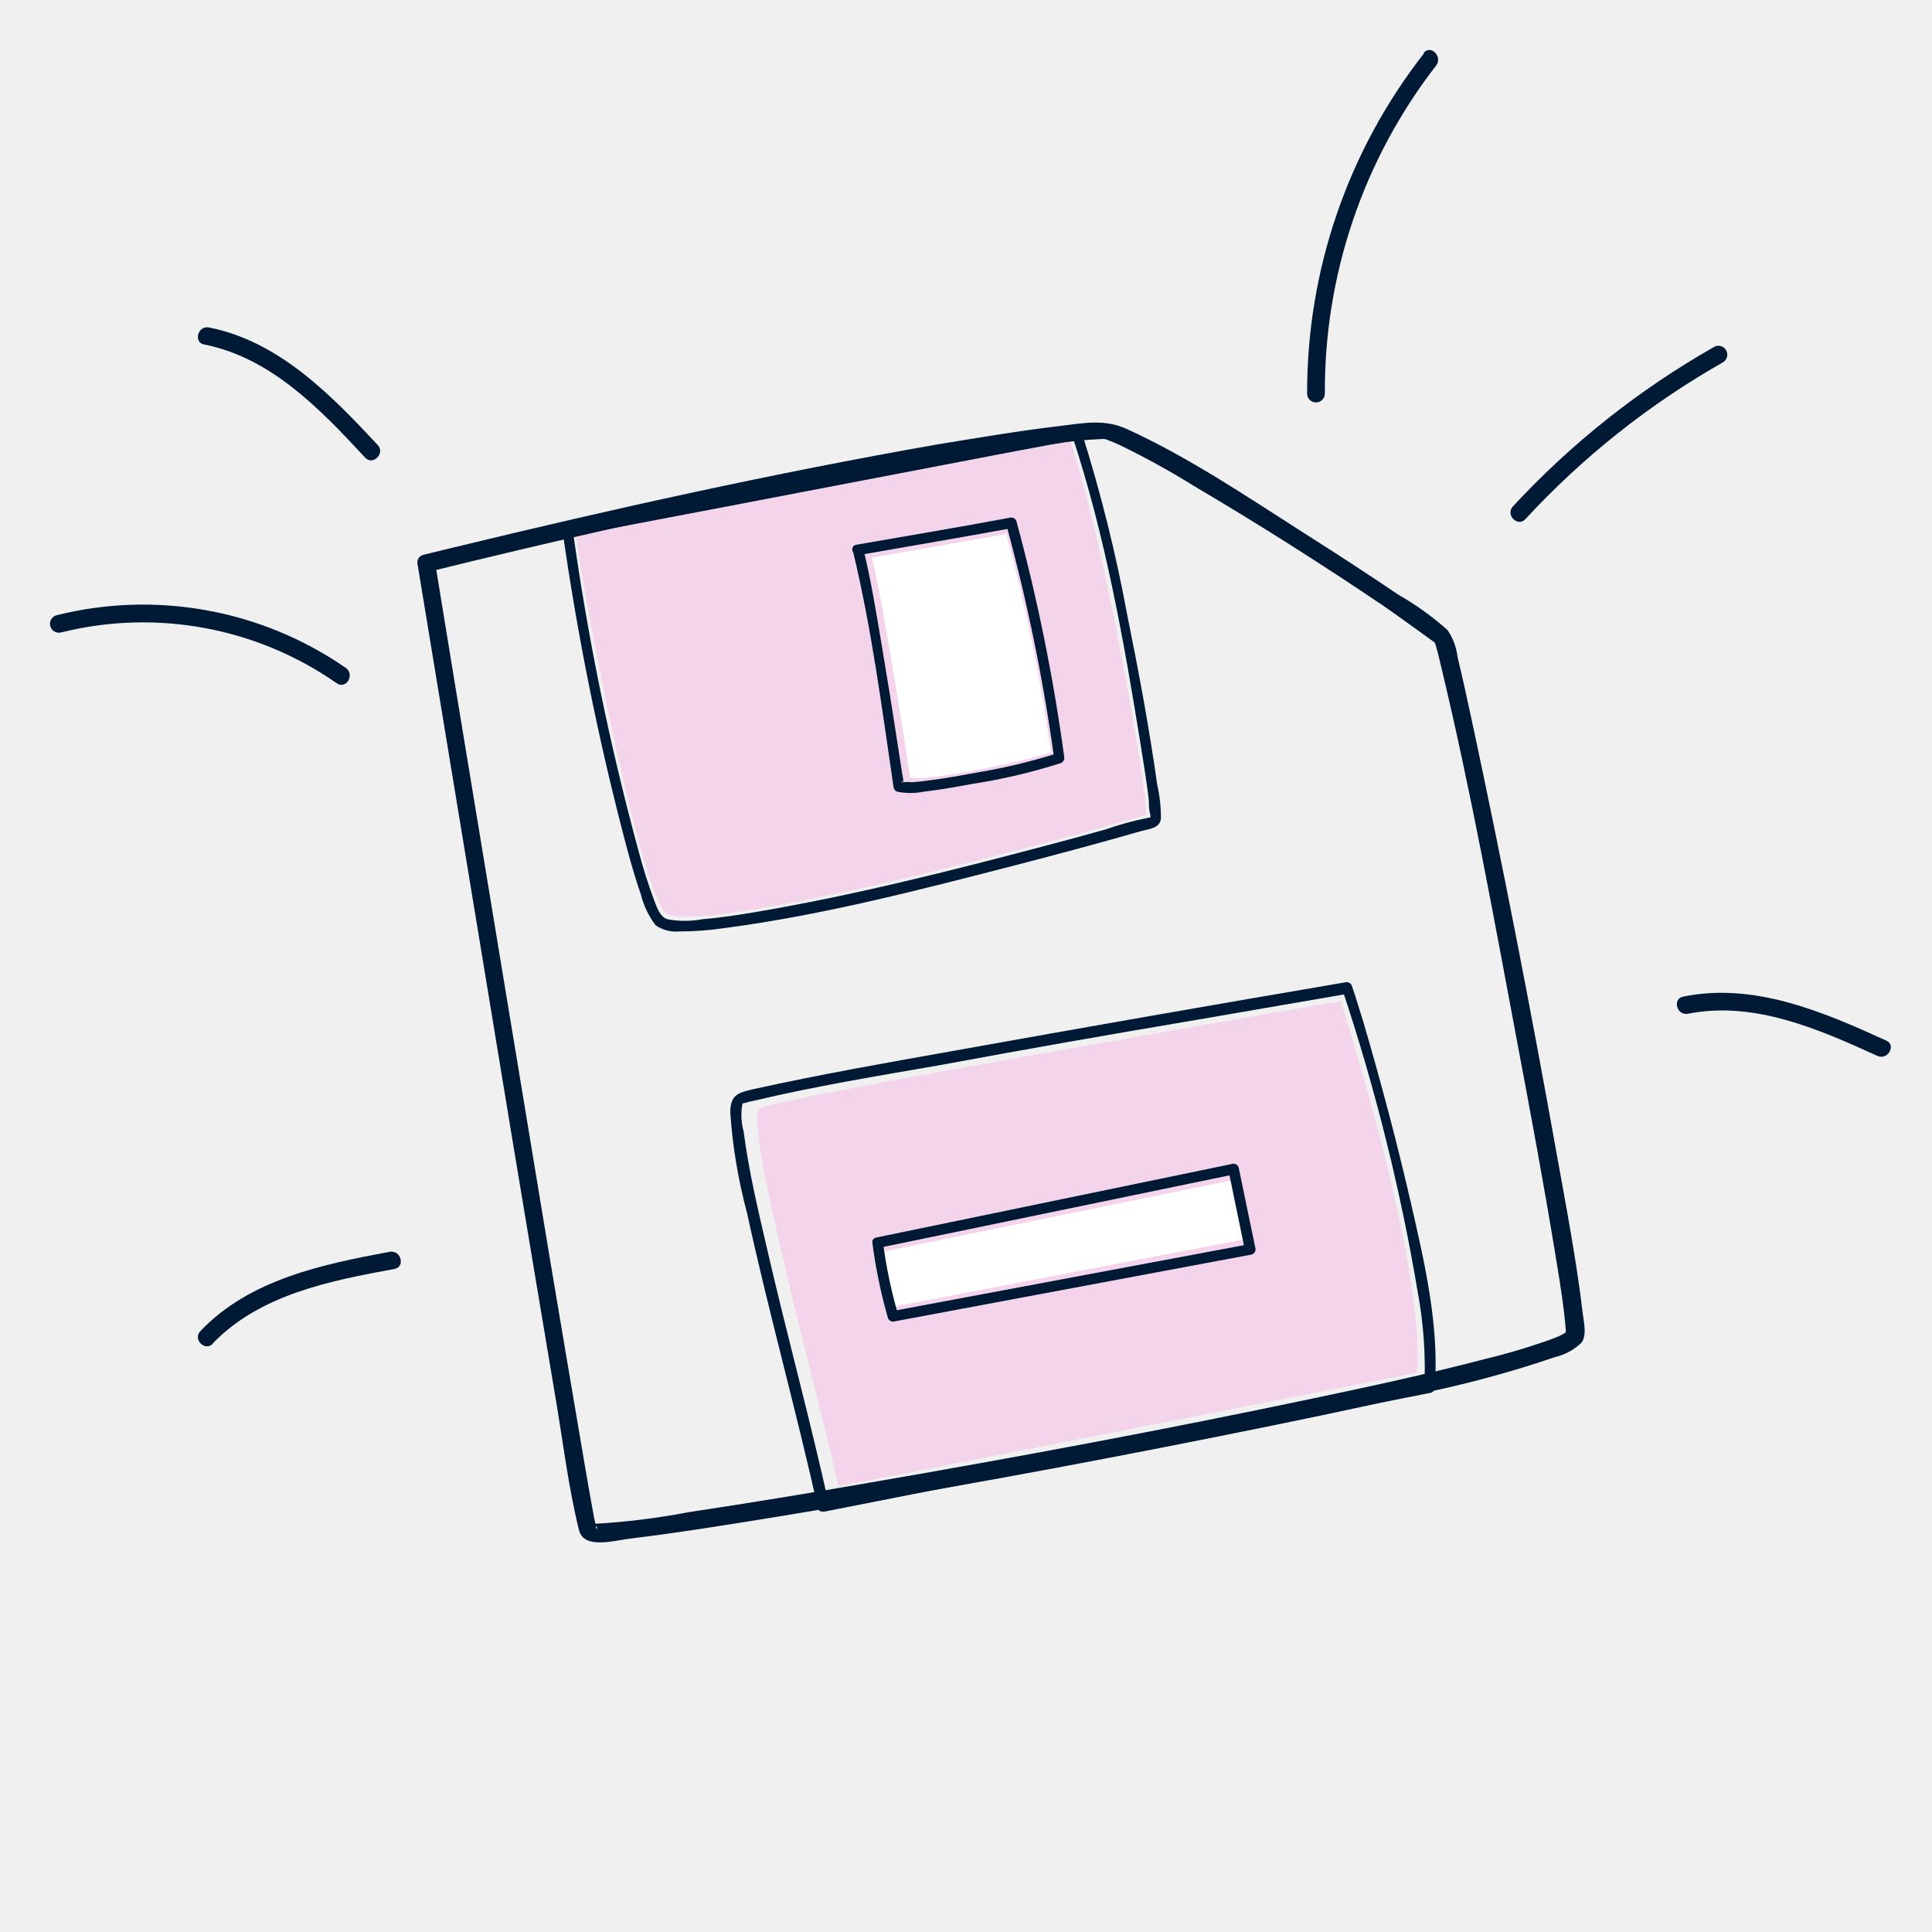
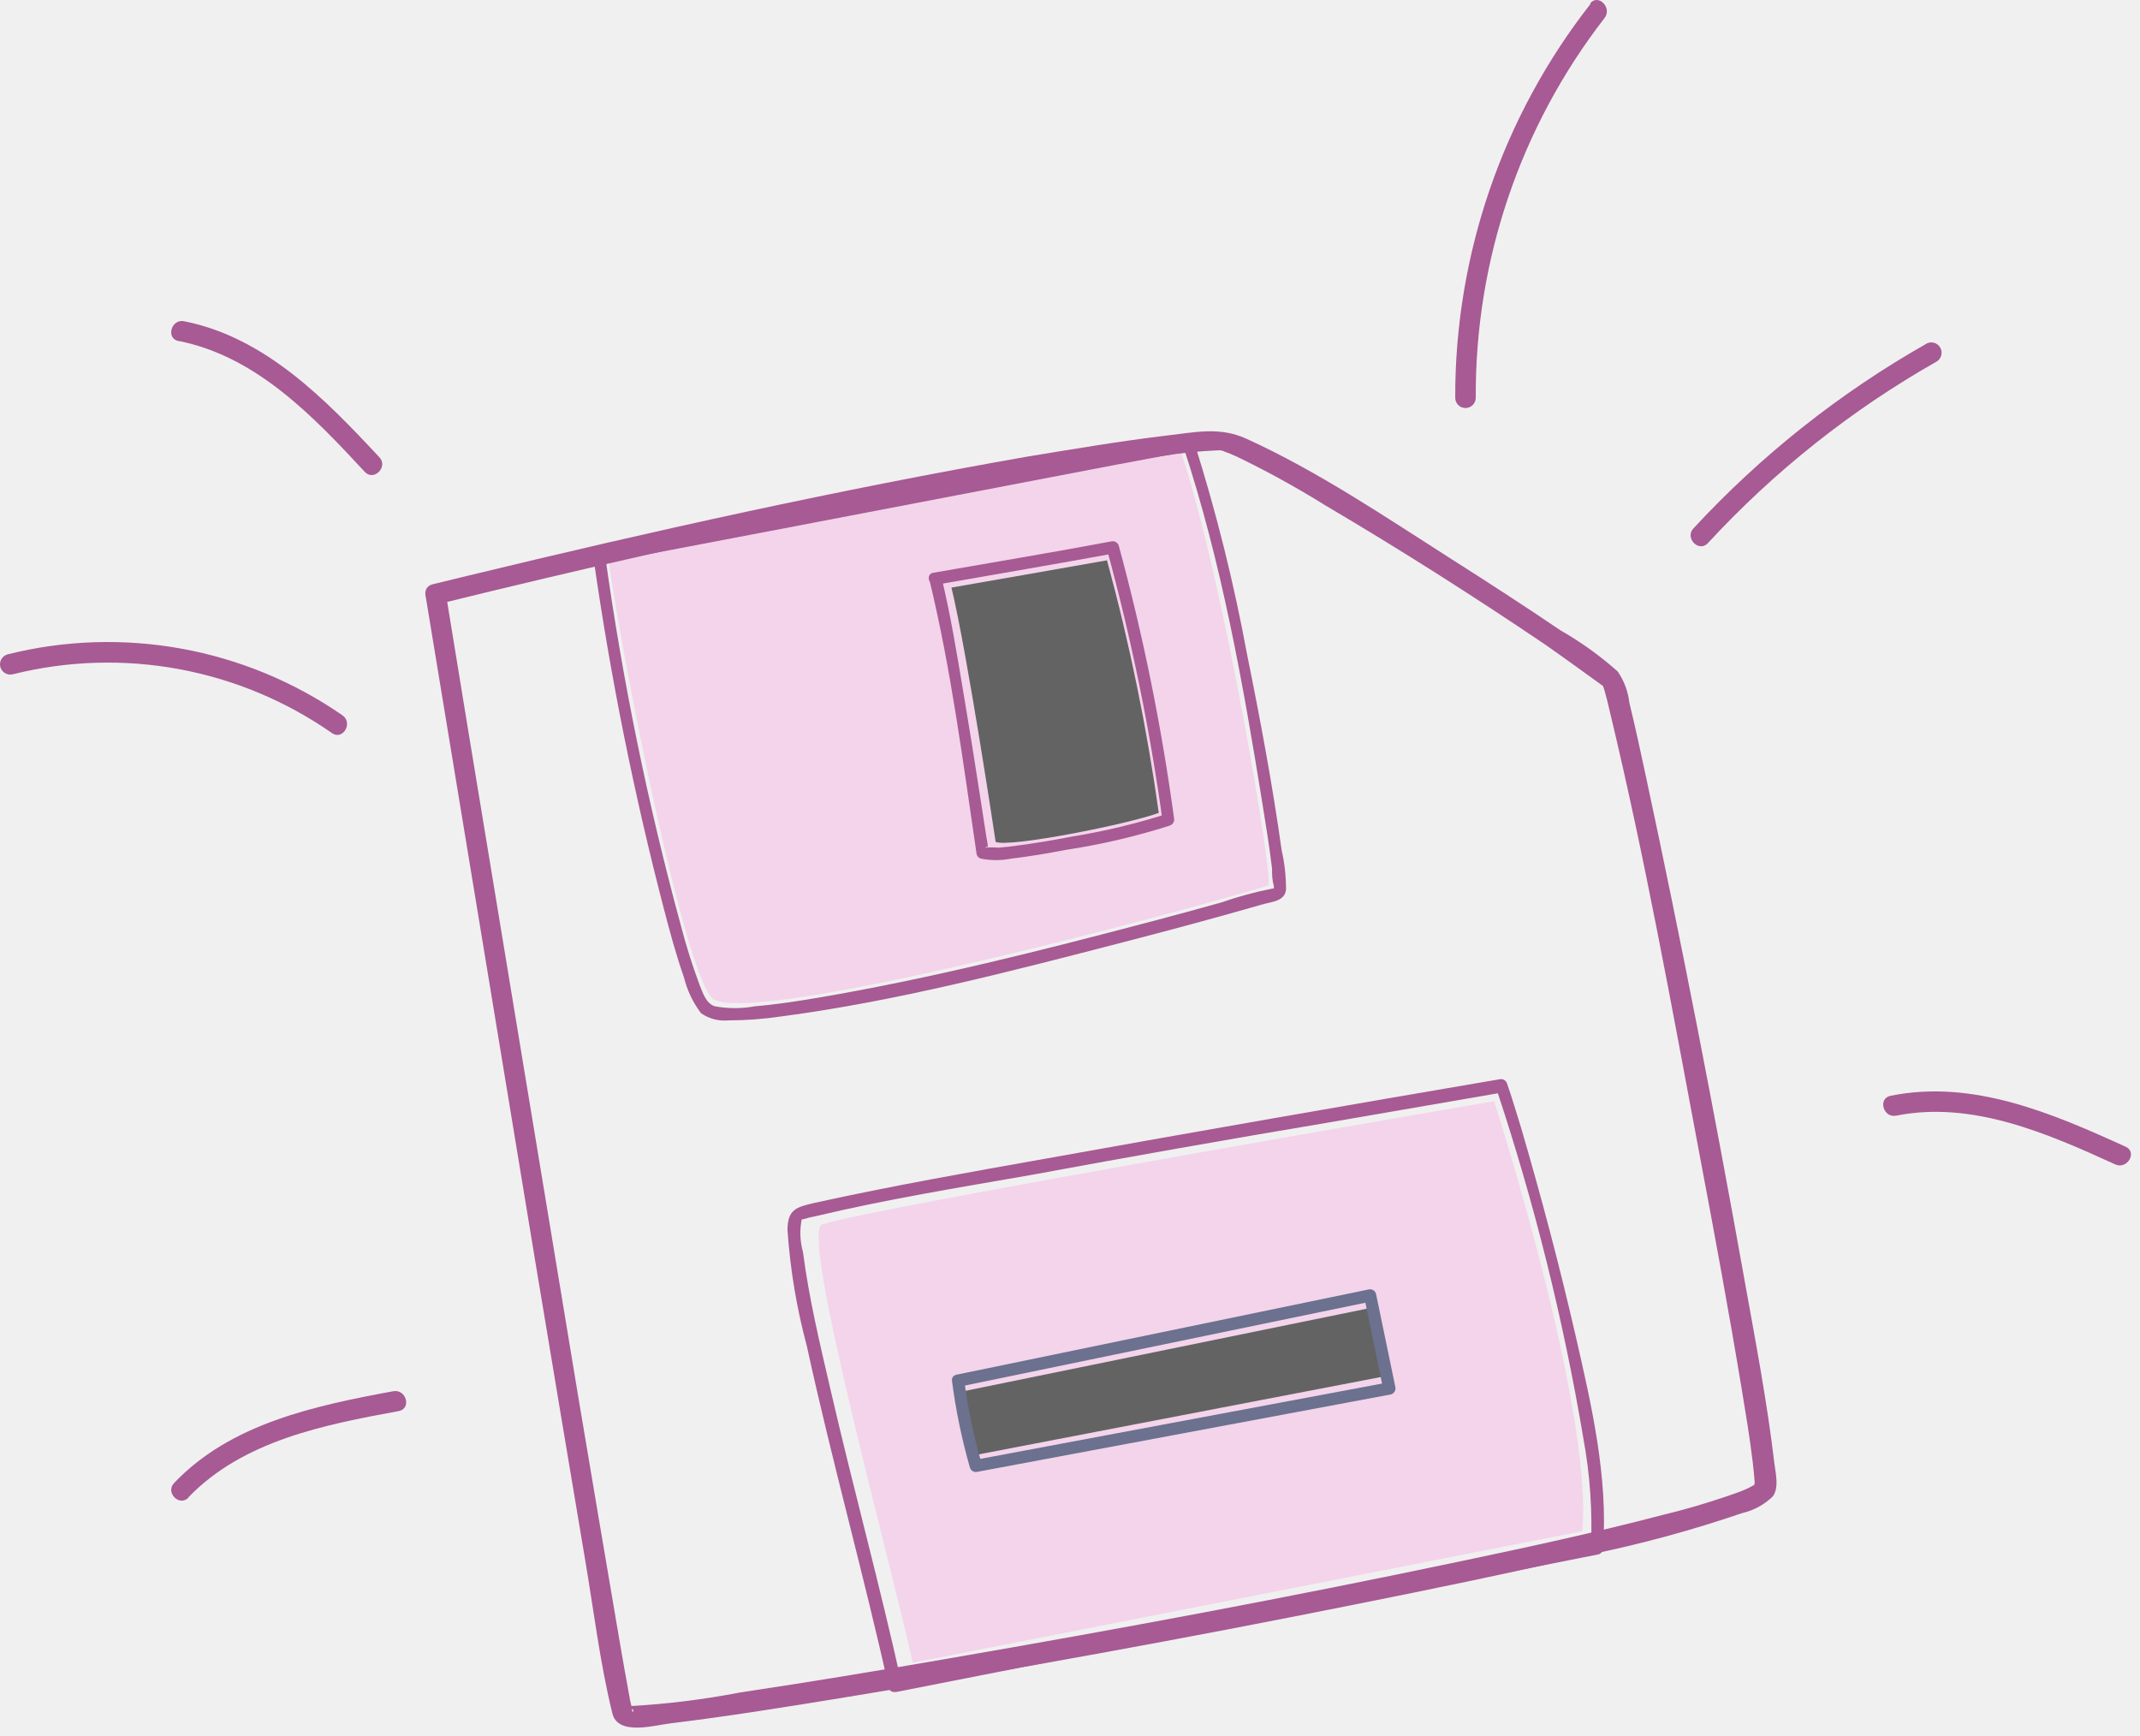
- <svg xmlns="http://www.w3.org/2000/svg" width="116" height="116" viewBox="0 0 116 116" fill="none">
-   <path d="M50.346 89.243C49.238 84.192 44.493 66.893 45.636 66.51C47.995 65.686 80.496 60.116 80.496 60.116C80.496 60.116 85.646 76.043 85.071 82.423L50.346 89.243Z" fill="#F3D4EB" />
-   <path d="M34.533 31.842C35.336 37.568 38.654 54.248 40.074 54.873C42.767 56.06 64.136 50.348 68.789 48.927C69.087 48.835 66.522 33.157 64.178 26.195L34.533 31.842Z" fill="#F3D4EB" />
-   <path d="M25.084 33.959C26.979 45.453 28.873 56.948 30.767 68.442C31.62 73.576 32.477 78.707 33.339 83.836C33.794 86.493 34.113 89.228 34.76 91.857C35.037 93.043 36.891 92.496 37.758 92.39C40.734 92.027 43.697 91.551 46.659 91.068C55.563 89.61 64.433 87.995 73.271 86.223C77.37 85.406 81.469 84.561 85.539 83.616C88.186 83.07 90.796 82.358 93.354 81.485C93.955 81.347 94.508 81.047 94.952 80.618C95.286 80.164 95.101 79.432 95.037 78.913C94.661 75.731 94.057 72.562 93.489 69.408C91.933 60.706 90.242 51.989 88.381 43.315C88.104 42.022 87.827 40.736 87.514 39.451C87.449 38.869 87.242 38.313 86.91 37.831C86 37.019 85.007 36.304 83.948 35.7C82.094 34.442 80.218 33.227 78.329 32.027C74.876 29.825 71.367 27.445 67.63 25.747C66.273 25.136 65.03 25.413 63.574 25.584C61.116 25.875 58.672 26.294 56.235 26.692C46.531 28.397 36.891 30.528 27.286 32.858L25.439 33.306C24.772 33.469 25.056 34.499 25.724 34.336C33.031 32.531 40.372 30.874 47.746 29.363C52.868 28.319 58.018 27.303 63.218 26.663C64.199 26.501 65.188 26.399 66.181 26.358C66.296 26.348 66.411 26.37 66.515 26.422C66.728 26.5 66.934 26.585 67.14 26.678C68.711 27.435 70.241 28.277 71.722 29.2C75.601 31.487 79.416 33.91 83.145 36.431C84.161 37.142 85.134 37.852 86.122 38.563C86.228 38.641 86.122 38.563 86.122 38.513C86.164 38.612 86.193 38.726 86.228 38.825C86.328 39.188 86.42 39.536 86.505 39.927C88.324 47.492 89.709 55.186 91.144 62.83C91.912 66.893 92.665 70.957 93.339 75.035C93.545 76.285 93.758 77.542 93.908 78.807C93.95 79.162 93.986 79.517 94.014 79.872C94.004 79.96 94.004 80.048 94.014 80.135C93.972 80.036 94.114 79.965 94.071 79.958C94.028 79.951 94.071 79.958 93.936 80.05C93.814 80.121 93.689 80.185 93.56 80.242C93.361 80.334 92.906 80.498 92.586 80.604C91.478 80.981 90.349 81.314 89.212 81.584C85.766 82.487 82.286 83.24 78.805 83.971C69.974 85.833 61.102 87.488 52.207 89.022C48.613 89.647 45.004 90.244 41.395 90.784C39.493 91.152 37.568 91.389 35.634 91.495C35.037 91.495 36.095 91.573 35.804 91.807C35.778 91.601 35.738 91.397 35.683 91.196C35.484 90.131 35.3 89.065 35.115 87.992C34.4 83.796 33.69 79.595 32.984 75.39C31.08 63.895 29.181 52.397 27.286 40.893L26.107 33.675C25.994 33 24.971 33.291 25.084 33.959Z" fill="#001A36" />
-   <path d="M49.771 90.351C48.642 85.229 47.249 80.156 46.07 75.042C45.523 72.69 44.955 70.31 44.649 67.938C44.494 67.382 44.472 66.798 44.586 66.233C44.586 66.233 44.479 66.275 44.685 66.233C44.886 66.171 45.09 66.121 45.296 66.084C48.969 65.21 52.72 64.599 56.435 63.952C61.555 63.005 66.681 62.1 71.815 61.239C74.879 60.708 77.941 60.18 81.001 59.654L80.603 59.434C82.575 65.352 84.085 71.413 85.121 77.564C85.477 79.479 85.61 81.429 85.519 83.375L85.753 83.069L73.463 85.392L53.885 89.243L49.381 90.131C48.976 90.209 49.146 90.841 49.551 90.749L61.82 88.333L81.391 84.518L85.909 83.623C86.049 83.587 86.145 83.461 86.144 83.318C86.428 79.652 85.54 75.83 84.723 72.271C83.906 68.712 82.933 65.025 81.882 61.445C81.654 60.734 81.434 59.946 81.171 59.207C81.123 59.039 80.951 58.938 80.78 58.98C72.933 60.315 65.092 61.686 57.259 63.093C53.26 63.803 49.231 64.513 45.267 65.387C44.33 65.608 43.847 65.707 43.847 66.808C43.987 68.847 44.325 70.866 44.855 72.839C46.148 78.778 47.797 84.639 49.118 90.599C49.246 90.912 49.864 90.756 49.771 90.351Z" fill="#001A36" />
-   <path d="M52.861 75.184C53.013 76.297 53.251 77.396 53.572 78.473L74.99 74.353L74.28 70.801L52.861 75.184Z" fill="white" />
-   <path d="M52.35 33.476C53.16 36.794 54.644 46.668 54.644 46.668C55.355 46.974 61.542 45.745 63.105 45.162C62.486 40.744 61.589 36.368 60.42 32.062C59.411 32.247 52.35 33.476 52.35 33.476Z" fill="white" />
-   <path d="M33.794 32.013C34.665 38.105 35.877 44.143 37.424 50.099C37.737 51.307 38.064 52.515 38.476 53.694C38.642 54.369 38.944 55.002 39.364 55.555C39.779 55.843 40.282 55.974 40.785 55.925C41.705 55.924 42.624 55.855 43.534 55.719C49.508 54.93 55.419 53.382 61.244 51.876C63.66 51.25 66.068 50.604 68.462 49.915C68.973 49.766 69.641 49.751 69.705 49.141C69.707 48.454 69.631 47.77 69.478 47.102C69.002 43.699 68.369 40.317 67.687 36.957C67.004 33.251 66.093 29.59 64.96 25.996C64.908 25.826 64.734 25.727 64.562 25.768L54.282 27.743L37.829 30.89L34.022 31.601C33.617 31.672 33.787 32.311 34.192 32.212L44.507 30.244L60.967 27.09L64.768 26.379L64.377 26.159C66.359 32.155 67.489 38.52 68.49 44.736C68.668 45.837 68.845 46.938 68.98 48.047C68.98 48.338 68.98 48.657 69.073 48.934C69.073 49.02 69.073 49.133 69.073 49.204C69.016 49.062 69.35 49.048 68.959 49.098C68.074 49.273 67.203 49.51 66.352 49.808C65.168 50.14 63.984 50.462 62.8 50.774C57.074 52.288 51.298 53.751 45.459 54.745C44.365 54.93 43.271 55.101 42.163 55.193C41.472 55.321 40.764 55.321 40.074 55.193C39.612 55.044 39.449 54.483 39.271 54.042C38.902 53.051 38.584 52.041 38.319 51.016C36.603 44.712 35.291 38.306 34.391 31.835C34.391 31.437 33.737 31.608 33.794 32.013Z" fill="#001A36" />
-   <path d="M51.214 33.1C52.343 37.767 52.961 42.591 53.657 47.308C53.685 47.417 53.769 47.503 53.878 47.535C54.398 47.638 54.934 47.638 55.455 47.535C56.414 47.421 57.373 47.258 58.296 47.08C60.119 46.804 61.917 46.383 63.674 45.823C63.84 45.769 63.936 45.595 63.894 45.425C63.246 40.663 62.29 35.948 61.031 31.309C60.983 31.141 60.811 31.041 60.641 31.082C57.579 31.657 54.503 32.169 51.405 32.709C51 32.78 51.171 33.419 51.576 33.327C54.638 32.787 57.714 32.269 60.811 31.7L60.413 31.48C61.682 36.12 62.648 40.837 63.305 45.603L63.532 45.212C61.922 45.725 60.276 46.119 58.609 46.391C57.678 46.569 56.748 46.732 55.81 46.853C55.469 46.903 55.099 46.945 54.78 46.967C54.557 46.949 54.334 46.949 54.112 46.967C54.325 46.725 54.211 47.421 54.247 47.009C54.238 46.822 54.212 46.637 54.169 46.455C54.069 45.83 53.977 45.205 53.878 44.573C53.584 42.64 53.274 40.71 52.947 38.783C52.62 36.829 52.3 34.869 51.832 32.936C51.739 32.531 51.121 32.702 51.214 33.1Z" fill="#001A36" />
-   <path d="M52.378 74.615C52.575 76.138 52.886 77.644 53.309 79.119C53.357 79.287 53.531 79.385 53.699 79.34L72.454 75.83L75.146 75.326C75.314 75.278 75.415 75.105 75.374 74.935L74.372 70.104C74.324 69.937 74.15 69.839 73.981 69.884L55.298 73.749L52.612 74.303C52.215 74.388 52.385 75.013 52.783 74.921L71.466 71.056L74.152 70.502L73.761 70.275L74.756 75.106L74.983 74.708L56.221 78.224L53.529 78.729L53.927 78.949C53.515 77.529 53.211 76.081 53.017 74.615C52.975 74.21 52.335 74.203 52.378 74.615Z" fill="#001A36" />
-   <path d="M85.513 3.185C80.94 9.017 78.463 16.219 78.481 23.631C78.481 23.925 78.719 24.163 79.013 24.163C79.308 24.163 79.546 23.925 79.546 23.631C79.508 16.505 81.859 9.571 86.224 3.938C86.643 3.405 85.897 2.645 85.471 3.185H85.513Z" fill="#001A36" />
-   <path d="M20.762 40.102C15.697 36.597 9.367 35.445 3.392 36.941C3.108 37.019 2.941 37.313 3.019 37.598C3.098 37.882 3.392 38.049 3.676 37.971C9.374 36.551 15.407 37.665 20.222 41.026C20.79 41.416 21.323 40.493 20.762 40.102Z" fill="#001A36" />
-   <path d="M102.912 20.833C98.418 23.386 94.344 26.616 90.835 30.409C90.373 30.914 91.126 31.674 91.588 31.169C95.03 27.439 99.03 24.263 103.444 21.757C103.699 21.608 103.785 21.28 103.636 21.025C103.487 20.77 103.16 20.684 102.905 20.833H102.912Z" fill="#001A36" />
-   <path d="M12.763 80.673C15.605 77.717 19.818 76.9 23.682 76.19C24.357 76.062 24.073 75.039 23.398 75.16C19.342 75.913 14.98 76.822 12.032 79.92C11.556 80.417 12.309 81.17 12.785 80.673H12.763Z" fill="#001A36" />
-   <path d="M101.352 60.867C105.316 60.078 109.209 61.797 112.718 63.396C113.336 63.68 113.876 62.757 113.258 62.48C109.457 60.746 105.323 58.97 101.06 59.837C100.393 59.972 100.677 60.995 101.345 60.867H101.352Z" fill="#001A36" />
-   <path d="M12.261 20.684C16.282 21.48 19.244 24.584 21.922 27.475C22.391 27.98 23.144 27.22 22.682 26.722C19.876 23.71 16.75 20.492 12.545 19.661C11.877 19.533 11.593 20.556 12.261 20.691V20.684Z" fill="#001A36" />
+ <svg xmlns="http://www.w3.org/2000/svg" width="111" height="90" viewBox="0 0 111 90" fill="none">
+   <path d="M47.346 86.243C46.238 81.192 41.493 63.893 42.636 63.51C44.995 62.686 77.496 57.116 77.496 57.116C77.496 57.116 82.646 73.043 82.071 79.423L47.346 86.243Z" fill="#F3D4EB" />
+   <path d="M31.533 28.842C32.336 34.568 35.654 51.248 37.074 51.873C39.767 53.06 61.136 47.348 65.789 45.927C66.087 45.835 63.523 30.157 61.178 23.195L31.533 28.842Z" fill="#F3D4EB" />
+   <path d="M22.084 30.959C23.979 42.453 25.873 53.948 27.767 65.442C28.62 70.576 29.477 75.707 30.339 80.836C30.794 83.493 31.113 86.228 31.76 88.857C32.037 90.043 33.891 89.496 34.758 89.39C37.734 89.027 40.697 88.551 43.659 88.068C52.563 86.61 61.433 84.995 70.271 83.223C74.37 82.406 78.469 81.561 82.539 80.616C85.186 80.07 87.796 79.358 90.354 78.485C90.955 78.347 91.508 78.047 91.952 77.618C92.286 77.164 92.101 76.432 92.037 75.913C91.661 72.731 91.057 69.562 90.489 66.408C88.933 57.706 87.242 48.989 85.381 40.315C85.104 39.022 84.827 37.736 84.514 36.451C84.449 35.869 84.242 35.313 83.91 34.831C83 34.019 82.007 33.304 80.948 32.7C79.094 31.442 77.218 30.227 75.329 29.027C71.876 26.825 68.367 24.445 64.63 22.747C63.273 22.136 62.03 22.413 60.574 22.584C58.116 22.875 55.672 23.294 53.235 23.692C43.531 25.397 33.891 27.528 24.286 29.858L22.439 30.306C21.772 30.469 22.056 31.499 22.724 31.336C30.031 29.531 37.372 27.874 44.746 26.363C49.868 25.319 55.018 24.303 60.218 23.663C61.199 23.501 62.188 23.399 63.181 23.358C63.296 23.348 63.411 23.37 63.515 23.422C63.728 23.5 63.934 23.585 64.14 23.678C65.711 24.436 67.241 25.277 68.722 26.2C72.601 28.487 76.416 30.91 80.145 33.431C81.161 34.142 82.134 34.852 83.122 35.563C83.228 35.641 83.122 35.563 83.122 35.513C83.164 35.612 83.193 35.726 83.228 35.825C83.328 36.188 83.42 36.536 83.505 36.927C85.324 44.492 86.709 52.186 88.144 59.83C88.912 63.893 89.665 67.957 90.339 72.035C90.545 73.285 90.758 74.542 90.908 75.807C90.95 76.162 90.986 76.517 91.014 76.872C91.004 76.96 91.004 77.048 91.014 77.135C90.972 77.036 91.114 76.965 91.071 76.958C91.028 76.951 91.071 76.958 90.936 77.05C90.814 77.121 90.689 77.185 90.56 77.242C90.361 77.334 89.906 77.498 89.586 77.604C88.478 77.981 87.349 78.314 86.212 78.585C82.766 79.487 79.286 80.24 75.805 80.971C66.974 82.833 58.102 84.488 49.207 86.022C45.613 86.647 42.004 87.244 38.395 87.784C36.493 88.152 34.568 88.389 32.634 88.495C32.037 88.495 33.095 88.573 32.804 88.807C32.778 88.601 32.738 88.397 32.683 88.196C32.484 87.131 32.3 86.065 32.115 84.992C31.4 80.796 30.689 76.595 29.984 72.39C28.08 60.895 26.181 49.397 24.286 37.893L23.107 30.675C22.994 30 21.971 30.291 22.084 30.959Z" fill="#A75A93" />
+   <path d="M46.771 87.351C45.642 82.229 44.249 77.156 43.07 72.042C42.523 69.69 41.955 67.31 41.649 64.938C41.494 64.382 41.472 63.798 41.586 63.233C41.586 63.233 41.479 63.275 41.685 63.233C41.886 63.171 42.09 63.121 42.296 63.084C45.969 62.21 49.72 61.599 53.435 60.952C58.555 60.005 63.681 59.1 68.815 58.239C71.879 57.708 74.941 57.18 78.001 56.654L77.603 56.434C79.575 62.352 81.085 68.413 82.121 74.564C82.477 76.479 82.61 78.429 82.519 80.375L82.753 80.069L70.463 82.392L50.885 86.243L46.381 87.131C45.976 87.209 46.146 87.841 46.551 87.749L58.82 85.333L78.391 81.518L82.909 80.623C83.049 80.587 83.145 80.461 83.144 80.318C83.428 76.652 82.54 72.83 81.723 69.271C80.906 65.712 79.933 62.025 78.882 58.445C78.654 57.734 78.434 56.946 78.171 56.207C78.123 56.039 77.951 55.938 77.78 55.98C69.933 57.315 62.092 58.686 54.259 60.093C50.26 60.803 46.231 61.514 42.267 62.387C41.33 62.608 40.847 62.707 40.847 63.808C40.987 65.847 41.325 67.866 41.855 69.839C43.148 75.778 44.797 81.639 46.118 87.599C46.246 87.912 46.864 87.756 46.771 87.351Z" fill="#A75A93" />
+   <path d="M49.861 72.184C50.013 73.297 50.251 74.397 50.572 75.473L71.99 71.353L71.28 67.801L49.861 72.184Z" fill="#636363" />
+   <path d="M49.35 30.476C50.16 33.794 51.644 43.668 51.644 43.668C52.355 43.974 58.542 42.745 60.105 42.162C59.486 37.744 58.589 33.368 57.42 29.062C56.411 29.247 49.35 30.476 49.35 30.476Z" fill="#636363" />
+   <path d="M30.794 29.013C31.665 35.105 32.877 41.143 34.424 47.099C34.737 48.307 35.064 49.515 35.476 50.694C35.642 51.369 35.944 52.002 36.364 52.555C36.779 52.843 37.282 52.974 37.785 52.925C38.705 52.924 39.624 52.855 40.534 52.719C46.508 51.93 52.419 50.382 58.244 48.876C60.66 48.25 63.068 47.604 65.462 46.915C65.973 46.766 66.641 46.751 66.705 46.141C66.707 45.454 66.631 44.77 66.478 44.102C66.002 40.699 65.369 37.317 64.687 33.957C64.004 30.251 63.093 26.59 61.959 22.996C61.908 22.826 61.734 22.727 61.562 22.768L51.282 24.743L34.829 27.89L31.022 28.601C30.617 28.672 30.787 29.311 31.192 29.212L41.507 27.244L57.967 24.09L61.768 23.379L61.377 23.159C63.359 29.155 64.489 35.52 65.49 41.736C65.668 42.837 65.845 43.938 65.98 45.047C65.98 45.338 65.98 45.657 66.073 45.934C66.073 46.02 66.073 46.133 66.073 46.204C66.016 46.062 66.35 46.048 65.959 46.098C65.074 46.273 64.203 46.51 63.352 46.808C62.168 47.14 60.984 47.462 59.8 47.774C54.074 49.288 48.298 50.751 42.459 51.745C41.365 51.93 40.271 52.101 39.163 52.193C38.472 52.321 37.764 52.321 37.074 52.193C36.612 52.044 36.449 51.483 36.271 51.042C35.902 50.051 35.584 49.041 35.319 48.016C33.603 41.712 32.291 35.306 31.391 28.835C31.391 28.437 30.737 28.608 30.794 29.013Z" fill="#A75A93" />
+   <path d="M48.214 30.1C49.343 34.767 49.961 39.591 50.657 44.308C50.685 44.417 50.769 44.503 50.878 44.535C51.398 44.638 51.934 44.638 52.455 44.535C53.414 44.421 54.373 44.258 55.296 44.08C57.119 43.804 58.917 43.383 60.674 42.823C60.84 42.769 60.936 42.595 60.894 42.425C60.246 37.663 59.29 32.948 58.031 28.309C57.983 28.141 57.811 28.041 57.641 28.082C54.579 28.657 51.503 29.169 48.405 29.709C48 29.78 48.171 30.419 48.576 30.327C51.638 29.787 54.714 29.268 57.811 28.7L57.413 28.48C58.682 33.12 59.648 37.837 60.305 42.603L60.532 42.212C58.922 42.725 57.276 43.119 55.609 43.391C54.678 43.569 53.748 43.732 52.81 43.853C52.469 43.903 52.099 43.945 51.78 43.967C51.557 43.949 51.334 43.949 51.112 43.967C51.325 43.725 51.211 44.421 51.247 44.009C51.238 43.822 51.212 43.637 51.169 43.455C51.069 42.83 50.977 42.205 50.878 41.573C50.584 39.64 50.274 37.71 49.947 35.783C49.62 33.829 49.3 31.869 48.832 29.936C48.739 29.531 48.121 29.702 48.214 30.1Z" fill="#A75A93" />
+   <path d="M49.378 71.615C49.575 73.138 49.886 74.644 50.309 76.119C50.357 76.287 50.531 76.385 50.699 76.34L69.454 72.83L72.146 72.326C72.314 72.278 72.415 72.105 72.374 71.935L71.372 67.104C71.324 66.937 71.15 66.839 70.981 66.884L52.298 70.749L49.612 71.303C49.215 71.388 49.385 72.013 49.783 71.921L68.466 68.056L71.152 67.502L70.761 67.275L71.756 72.106L71.983 71.708L53.221 75.224L50.529 75.729L50.927 75.949C50.515 74.529 50.211 73.081 50.017 71.615C49.975 71.21 49.335 71.203 49.378 71.615Z" fill="#6B718E" />
+   <path d="M82.513 0.185C77.94 6.017 75.463 13.219 75.481 20.631C75.481 20.925 75.719 21.163 76.013 21.163C76.308 21.163 76.546 20.925 76.546 20.631C76.508 13.505 78.859 6.571 83.224 0.938C83.643 0.405 82.897 -0.355 82.471 0.185H82.513Z" fill="#A75A93" />
+   <path d="M17.762 37.102C12.697 33.597 6.367 32.445 0.392 33.941C0.108 34.019 -0.059 34.313 0.019 34.598C0.098 34.882 0.392 35.049 0.676 34.971C6.374 33.551 12.407 34.665 17.222 38.026C17.79 38.416 18.323 37.493 17.762 37.102Z" fill="#A75A93" />
+   <path d="M99.912 17.833C95.418 20.386 91.344 23.616 87.835 27.409C87.373 27.914 88.126 28.674 88.588 28.169C92.03 24.439 96.03 21.263 100.444 18.757C100.699 18.608 100.785 18.28 100.636 18.025C100.487 17.77 100.16 17.684 99.904 17.833H99.912Z" fill="#A75A93" />
+   <path d="M9.763 77.673C12.605 74.717 16.818 73.9 20.682 73.19C21.357 73.062 21.073 72.039 20.398 72.16C16.342 72.913 11.98 73.822 9.032 76.92C8.556 77.417 9.309 78.17 9.785 77.673H9.763Z" fill="#A75A93" />
+   <path d="M98.352 57.867C102.316 57.078 106.209 58.797 109.718 60.396C110.336 60.68 110.876 59.757 110.258 59.48C106.457 57.746 102.323 55.97 98.061 56.837C97.393 56.972 97.677 57.995 98.345 57.867H98.352Z" fill="#A75A93" />
+   <path d="M9.261 17.684C13.281 18.48 16.244 21.584 18.922 24.476C19.391 24.98 20.144 24.22 19.682 23.722C16.876 20.71 13.75 17.492 9.545 16.661C8.877 16.533 8.593 17.556 9.261 17.691V17.684Z" fill="#A75A93" />
</svg>
